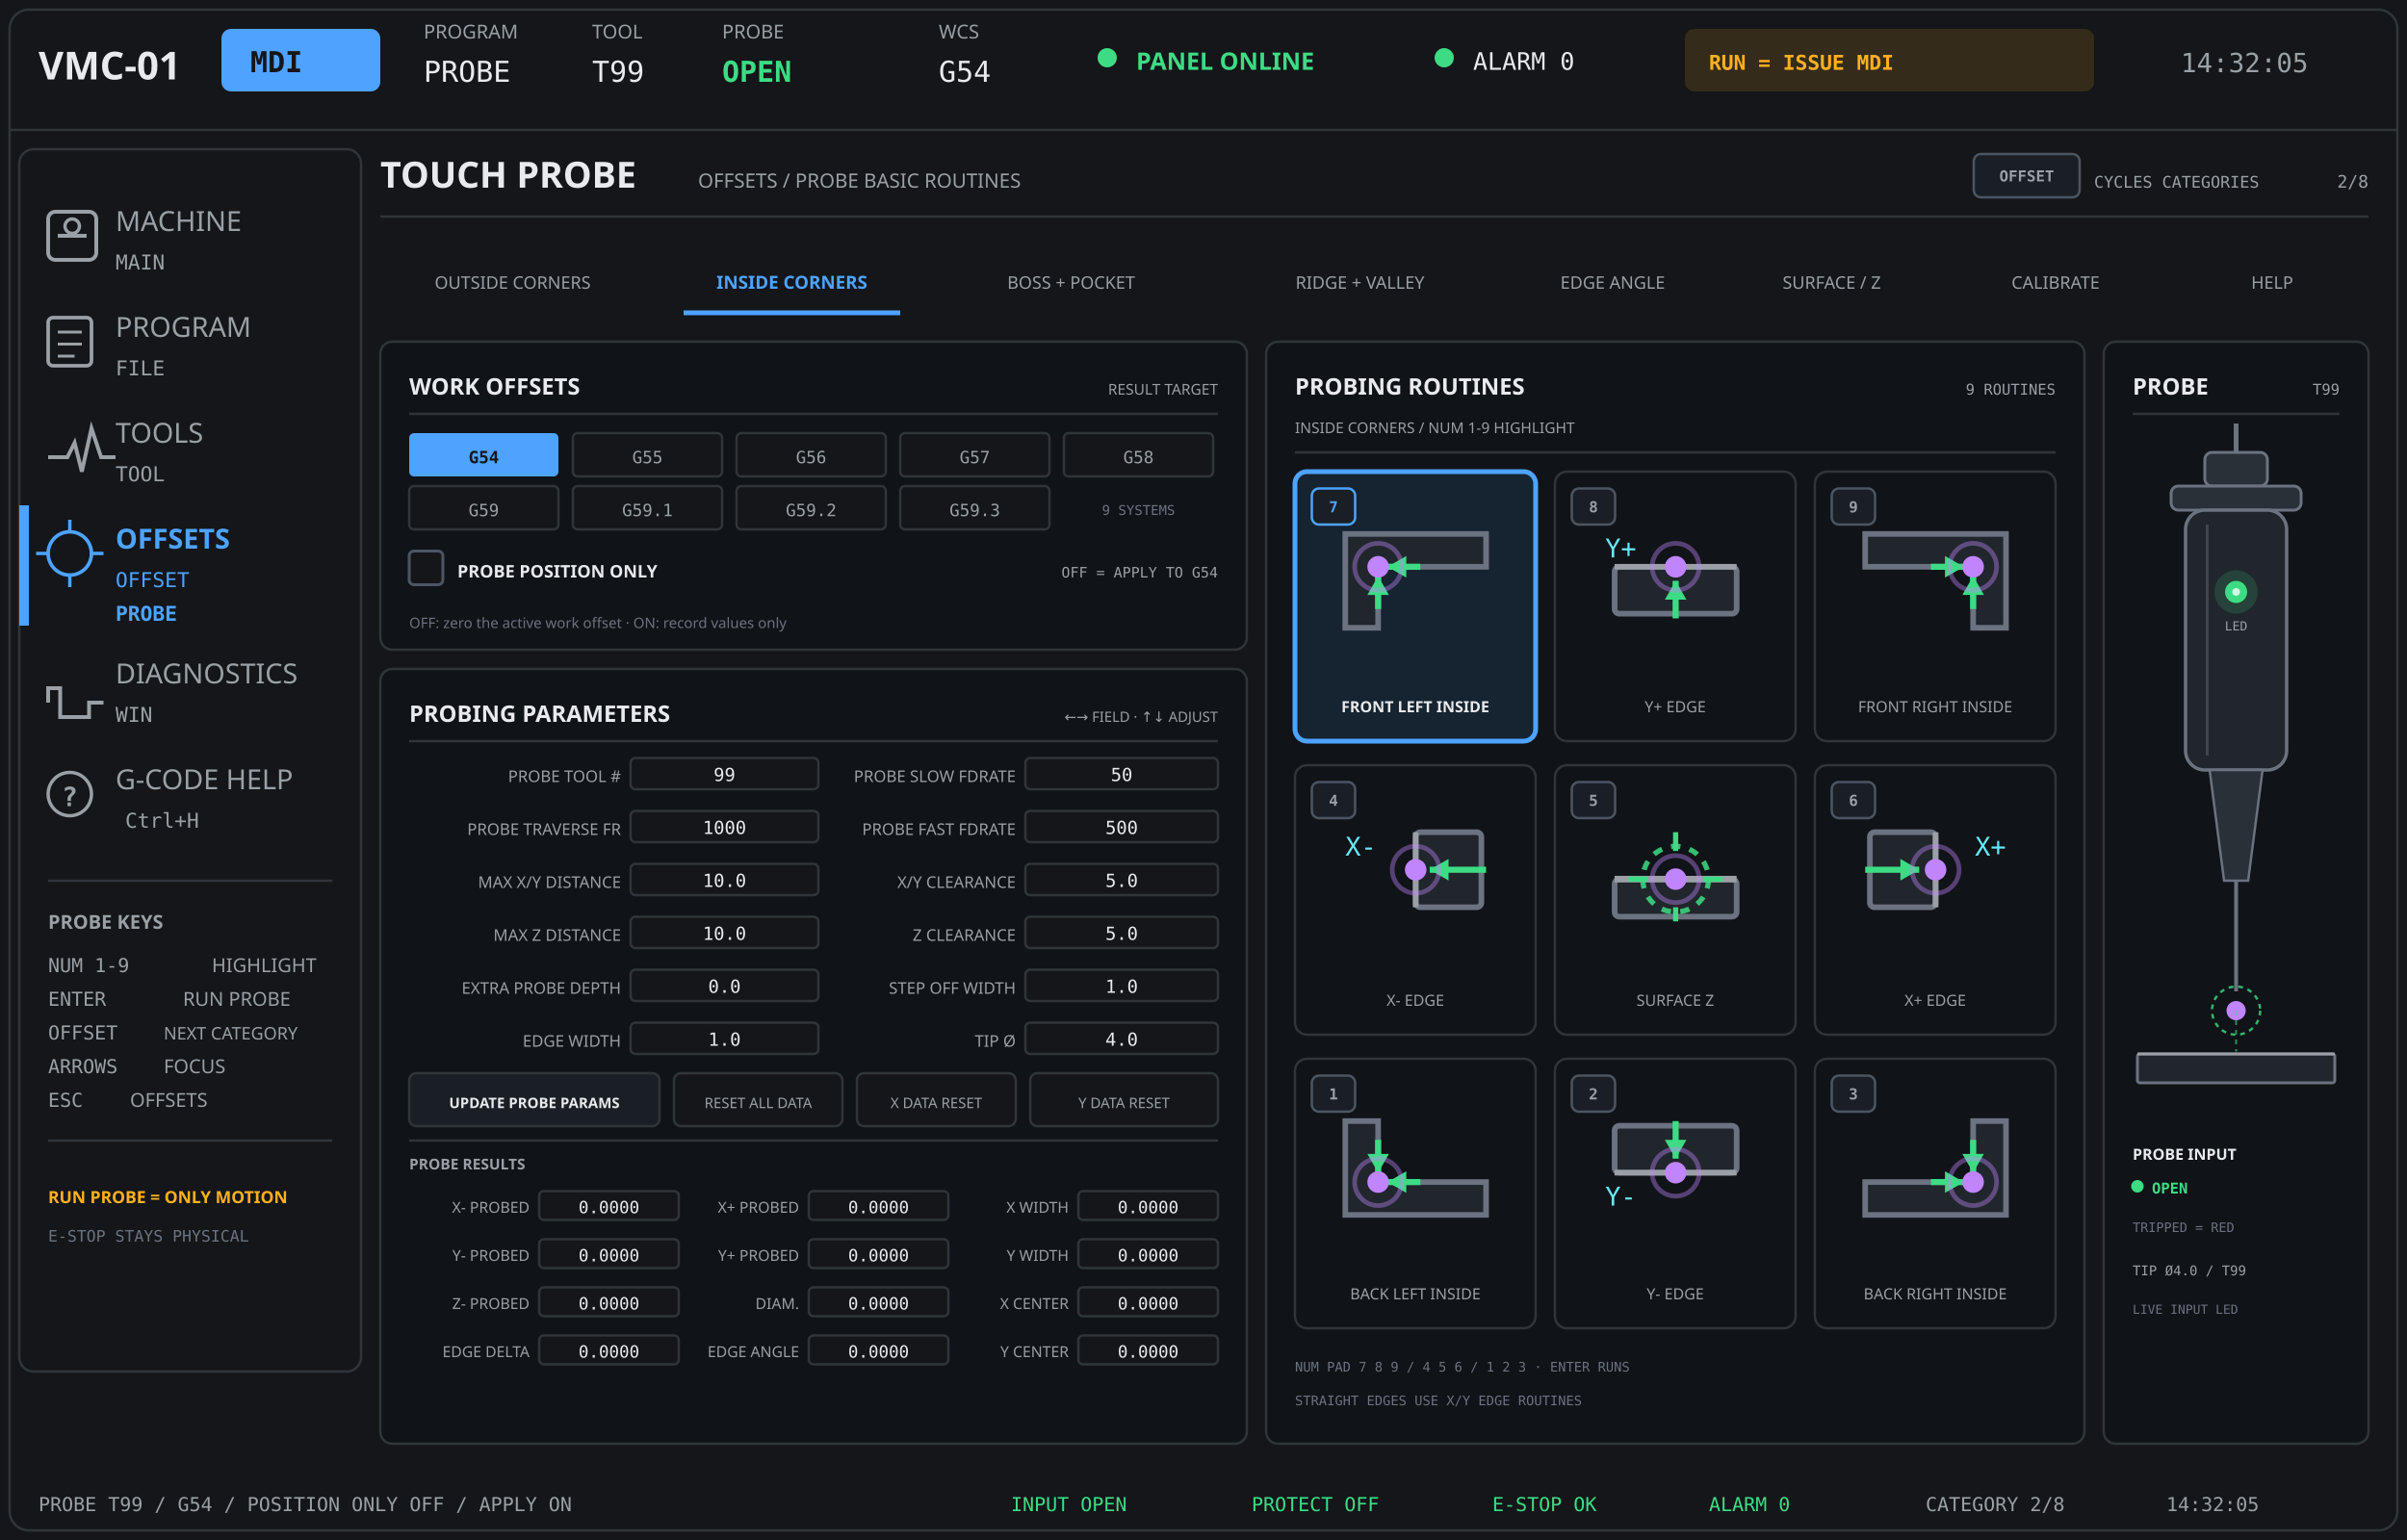
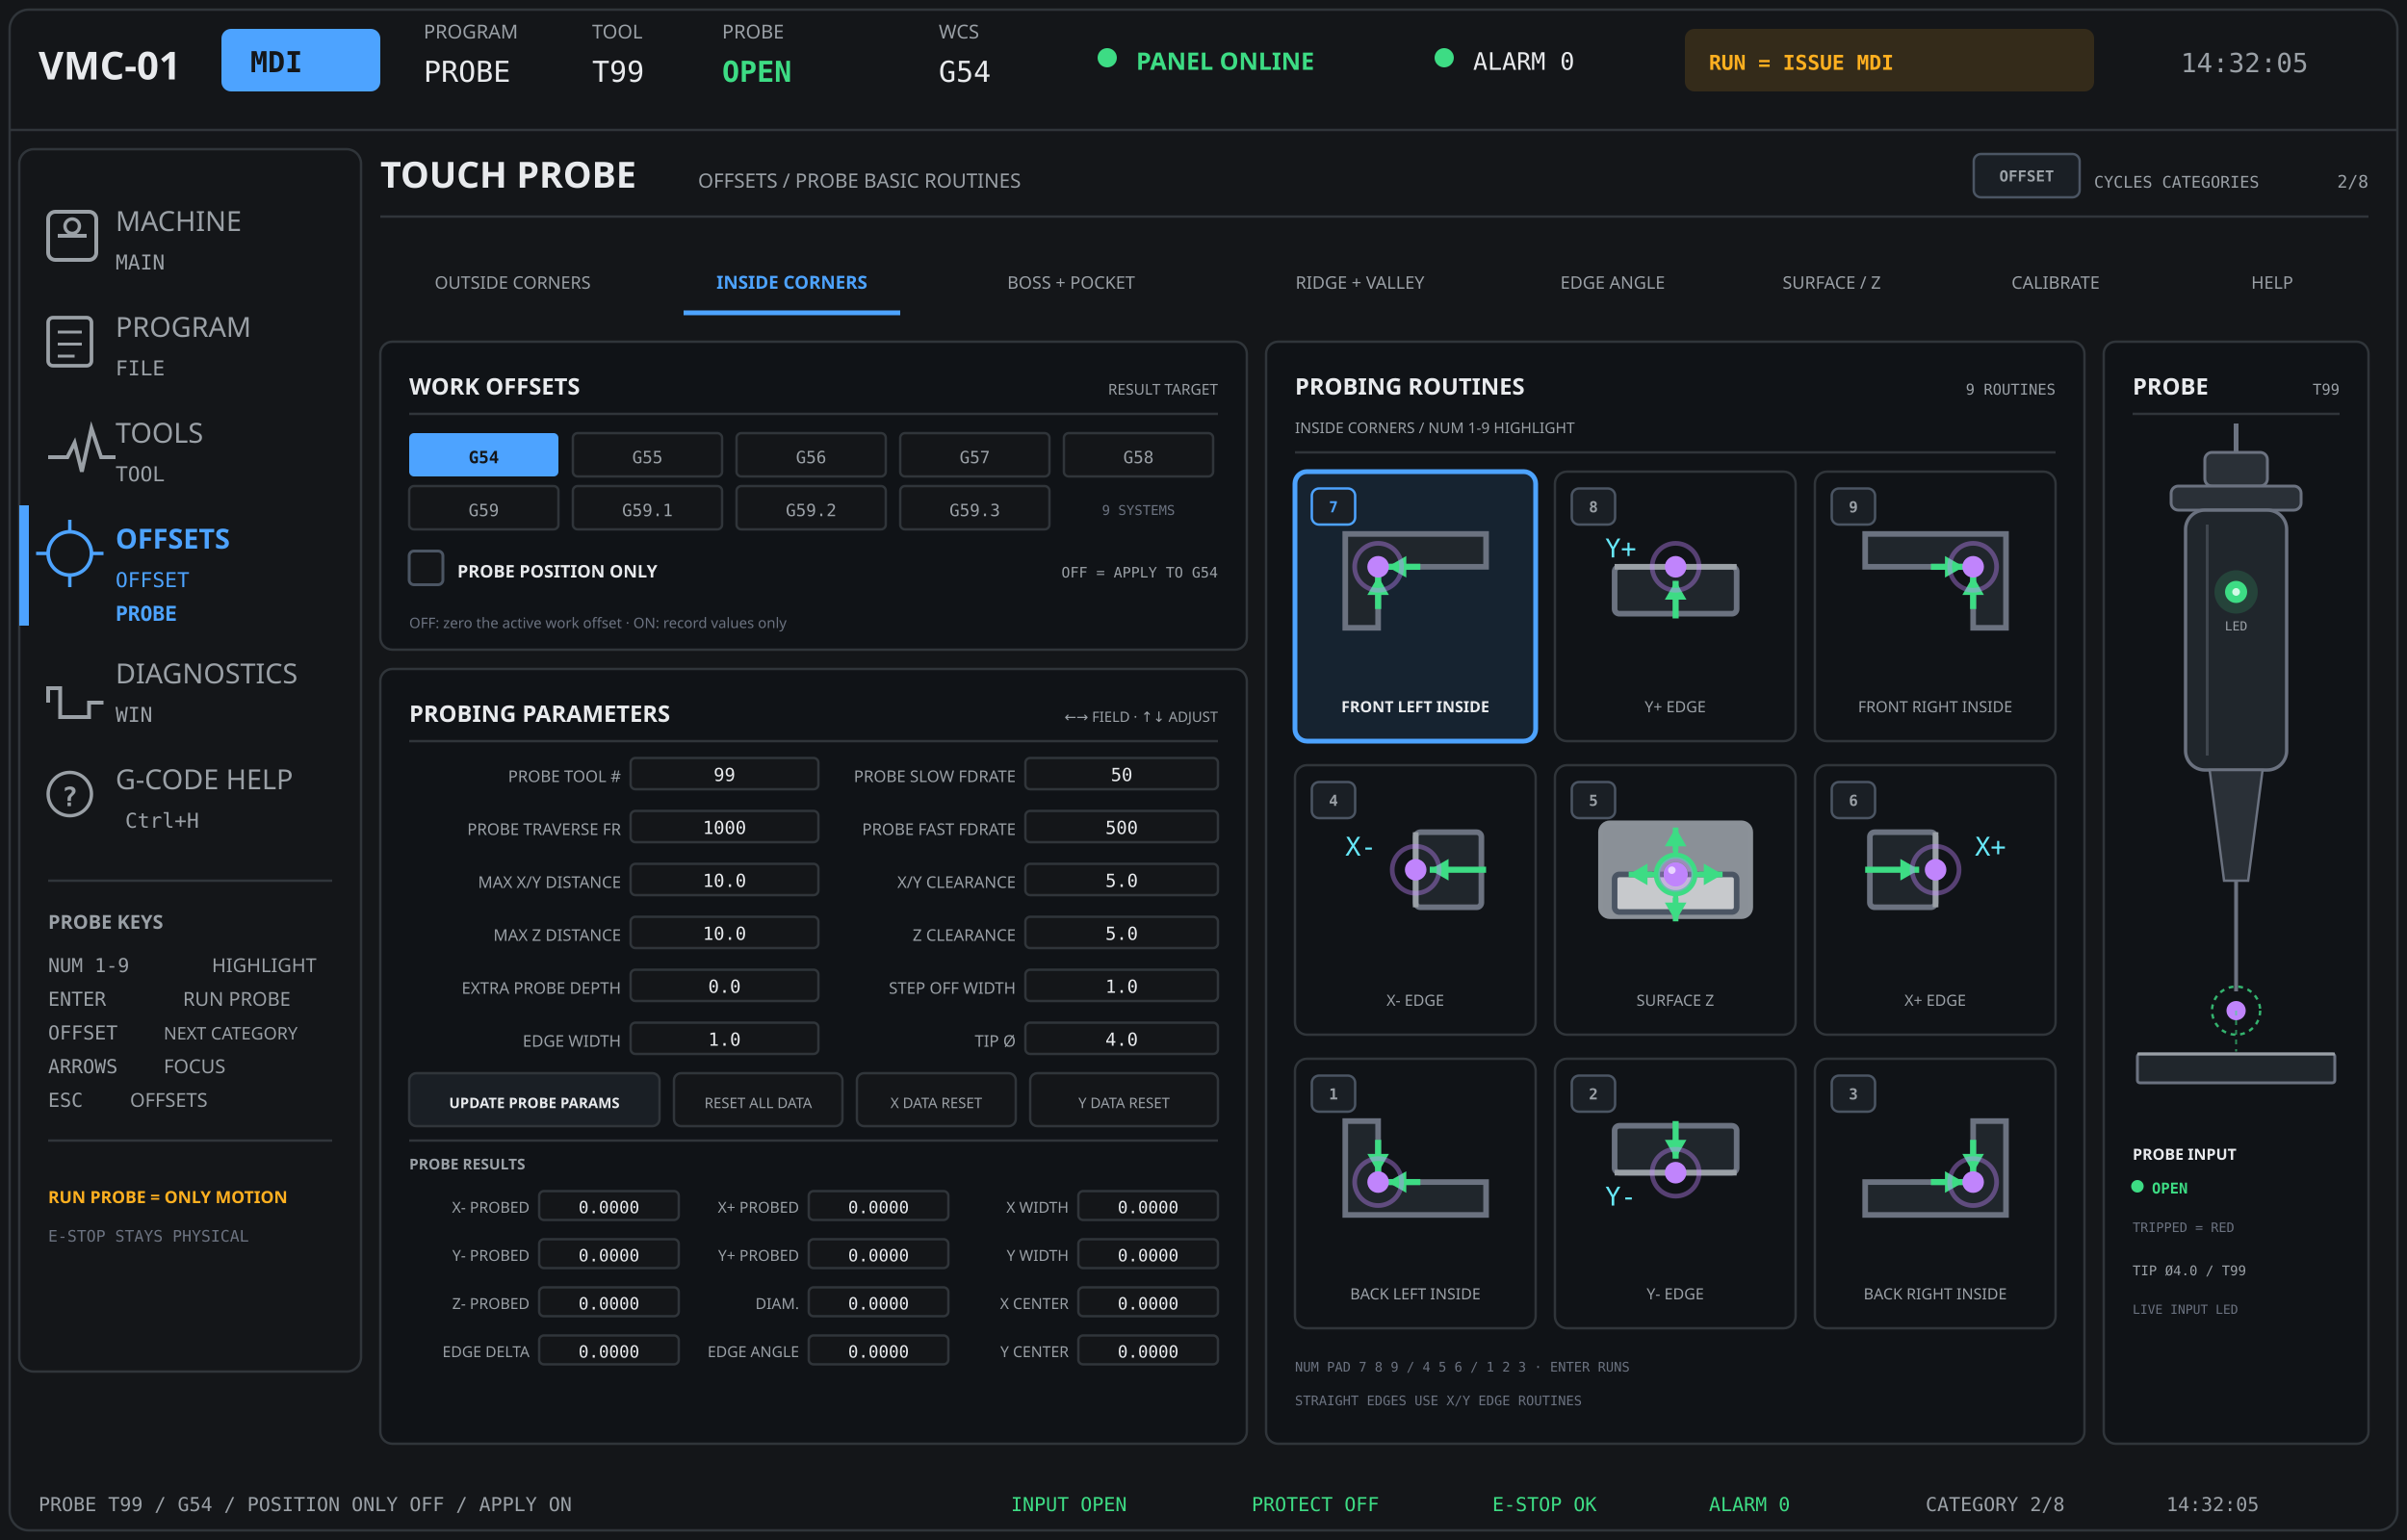
<svg xmlns="http://www.w3.org/2000/svg" viewBox="0 0 1000 640" width="1000" height="640">
  <rect x="0" y="0" width="1000" height="640" rx="0" fill="#141619" stroke="none" stroke-width="1" />
  <rect x="4" y="4" width="992" height="632" rx="8" fill="none" stroke="#30353a" stroke-width="1" />
  <line x1="4" y1="54" x2="996" y2="54" stroke="#30353a" stroke-width="1" />
  <text x="16" y="33" fill="#e8eaed" font-size="16" font-family="sans-serif" font-weight="700" text-anchor="start">VMC-01</text>
  <rect x="92" y="12" width="66" height="26" rx="4" fill="#4da3ff" stroke="none" stroke-width="1" />
  <text x="104" y="30" fill="#141619" font-size="12" font-family="monospace" font-weight="700" text-anchor="start">MDI</text>
  <text x="176" y="16" fill="#9aa0a6" font-size="8" font-family="sans-serif" text-anchor="start">PROGRAM</text>
  <text x="176" y="34" fill="#e8eaed" font-size="12" font-family="monospace" text-anchor="start">PROBE</text>
  <text x="246" y="16" fill="#9aa0a6" font-size="8" font-family="sans-serif" text-anchor="start">TOOL</text>
  <text x="246" y="34" fill="#e8eaed" font-size="12" font-family="monospace" text-anchor="start">T99</text>
  <text x="300" y="16" fill="#9aa0a6" font-size="8" font-family="sans-serif" text-anchor="start">PROBE</text>
  <text x="300" y="34" fill="#3ddc84" font-size="12" font-family="monospace" font-weight="700" text-anchor="start">OPEN</text>
  <text x="390" y="16" fill="#9aa0a6" font-size="8" font-family="sans-serif" text-anchor="start">WCS</text>
  <text x="390" y="34" fill="#e8eaed" font-size="12" font-family="monospace" text-anchor="start">G54</text>
  <circle cx="460" cy="24" r="4" fill="#3ddc84" />
  <text x="472" y="29" fill="#3ddc84" font-size="10" font-family="sans-serif" font-weight="700" text-anchor="start">PANEL ONLINE</text>
  <circle cx="600" cy="24" r="4" fill="#3ddc84" />
  <text x="612" y="29" fill="#e8eaed" font-size="10" font-family="monospace" text-anchor="start">ALARM 0</text>
  <rect x="700" y="12" width="170" height="26" rx="4" fill="#ffb020" stroke="none" stroke-width="0" opacity="0.14" />
  <text x="710" y="29" fill="#ffb020" font-size="8.5" font-family="monospace" font-weight="700" text-anchor="start">RUN = ISSUE MDI</text>
  <text x="906" y="30" fill="#9aa0a6" font-size="11" font-family="monospace" text-anchor="start">14:32:05</text>
  <rect x="8" y="62" width="142" height="508" rx="6" fill="#141619" stroke="#30353a" stroke-width="1" />
  <rect x="20" y="88" width="20" height="20" rx="3" fill="none" stroke="#9aa0a6" stroke-width="1.6" />
  <line x1="24" y1="98" x2="36" y2="98" stroke="#9aa0a6" stroke-width="1.6" />
  <circle cx="30" cy="94" r="3" fill="none" stroke="#9aa0a6" stroke-width="1.4" />
  <text x="48" y="96" fill="#9aa0a6" font-size="11.5" font-family="sans-serif" text-anchor="start">MACHINE</text>
  <text x="48" y="112" fill="#9aa0a6" font-size="8.5" font-family="monospace" text-anchor="start">MAIN</text>
  <rect x="20" y="132" width="18" height="20" rx="2" fill="none" stroke="#9aa0a6" stroke-width="1.5" />
  <line x1="24" y1="138" x2="34" y2="138" stroke="#9aa0a6" stroke-width="1.2" />
  <line x1="24" y1="143" x2="34" y2="143" stroke="#9aa0a6" stroke-width="1.2" />
  <line x1="24" y1="148" x2="31" y2="148" stroke="#9aa0a6" stroke-width="1.2" />
  <text x="48" y="140" fill="#9aa0a6" font-size="11.5" font-family="sans-serif" text-anchor="start">PROGRAM</text>
  <text x="48" y="156" fill="#9aa0a6" font-size="8.5" font-family="monospace" text-anchor="start">FILE</text>
  <path d="M20 190 L28 190 L31 184 L34 196 L38 178 L42 190 L48 190" fill="none" stroke="#9aa0a6" stroke-width="1.6" />
  <text x="48" y="184" fill="#9aa0a6" font-size="11.5" font-family="sans-serif" text-anchor="start">TOOLS</text>
  <text x="48" y="200" fill="#9aa0a6" font-size="8.5" font-family="monospace" text-anchor="start">TOOL</text>
  <rect x="8" y="210" width="4" height="50" rx="0" fill="#4da3ff" stroke="none" stroke-width="0" />
  <circle cx="29" cy="230" r="9" fill="none" stroke="#4da3ff" stroke-width="1.5" />
  <line x1="29" y1="216" x2="29" y2="221" stroke="#4da3ff" stroke-width="1.4" />
  <line x1="29" y1="239" x2="29" y2="244" stroke="#4da3ff" stroke-width="1.4" />
  <line x1="15" y1="230" x2="20" y2="230" stroke="#4da3ff" stroke-width="1.4" />
  <line x1="38" y1="230" x2="43" y2="230" stroke="#4da3ff" stroke-width="1.4" />
  <text x="48" y="228" fill="#4da3ff" font-size="11.5" font-family="sans-serif" font-weight="700" text-anchor="start">OFFSETS</text>
  <text x="48" y="244" fill="#4da3ff" font-size="8.5" font-family="monospace" text-anchor="start">OFFSET</text>
  <text x="48" y="258" fill="#4da3ff" font-size="8.5" font-family="monospace" font-weight="700" text-anchor="start">PROBE</text>
  <path d="M20 292 L20 286 L25 286 L25 298 L37 298 L37 292 L43 292" fill="none" stroke="#9aa0a6" stroke-width="1.6" />
  <text x="48" y="284" fill="#9aa0a6" font-size="11.5" font-family="sans-serif" text-anchor="start">DIAGNOSTICS</text>
  <text x="48" y="300" fill="#9aa0a6" font-size="8.5" font-family="monospace" text-anchor="start">WIN</text>
  <circle cx="29" cy="330" r="9" fill="none" stroke="#9aa0a6" stroke-width="1.4" />
  <text x="29" y="335" fill="#9aa0a6" font-size="11" font-family="monospace" font-weight="700" text-anchor="middle">?</text>
  <text x="48" y="328" fill="#9aa0a6" font-size="11.5" font-family="sans-serif" text-anchor="start">G-CODE HELP</text>
  <text x="52" y="344" fill="#9aa0a6" font-size="8.5" font-family="monospace" text-anchor="start">Ctrl+H</text>
  <line x1="20" y1="366" x2="138" y2="366" stroke="#30353a" stroke-width="1" />
  <text x="20" y="386" fill="#9aa0a6" font-size="8" font-family="sans-serif" font-weight="700" text-anchor="start">PROBE KEYS</text>
  <text x="20" y="404" fill="#9aa0a6" font-size="8" font-family="monospace" text-anchor="start">NUM 1-9</text>
  <text x="88" y="404" fill="#9aa0a6" font-size="8" font-family="sans-serif" text-anchor="start">HIGHLIGHT</text>
  <text x="20" y="418" fill="#9aa0a6" font-size="8" font-family="monospace" text-anchor="start">ENTER</text>
  <text x="76" y="418" fill="#9aa0a6" font-size="8" font-family="sans-serif" text-anchor="start">RUN PROBE</text>
  <text x="20" y="432" fill="#9aa0a6" font-size="8" font-family="monospace" text-anchor="start">OFFSET</text>
  <text x="68" y="432" fill="#9aa0a6" font-size="7.2" font-family="sans-serif" text-anchor="start">NEXT CATEGORY</text>
  <text x="20" y="446" fill="#9aa0a6" font-size="8" font-family="monospace" text-anchor="start">ARROWS</text>
  <text x="68" y="446" fill="#9aa0a6" font-size="8" font-family="sans-serif" text-anchor="start">FOCUS</text>
  <text x="20" y="460" fill="#9aa0a6" font-size="8" font-family="monospace" text-anchor="start">ESC</text>
  <text x="54" y="460" fill="#9aa0a6" font-size="8" font-family="sans-serif" text-anchor="start">OFFSETS</text>
  <line x1="20" y1="474" x2="138" y2="474" stroke="#30353a" stroke-width="1" />
  <text x="20" y="500" fill="#ffb020" font-size="7.0" font-family="sans-serif" font-weight="700" text-anchor="start">RUN PROBE = ONLY MOTION</text>
  <text x="20" y="516" fill="#6b7280" font-size="6.6" font-family="monospace" text-anchor="start">E-STOP STAYS PHYSICAL</text>
  <text x="158" y="78" fill="#e8eaed" font-size="15" font-family="sans-serif" font-weight="700" text-anchor="start">TOUCH PROBE</text>
  <text x="290" y="78" fill="#9aa0a6" font-size="8.2" font-family="sans-serif" text-anchor="start">OFFSETS / PROBE BASIC ROUTINES</text>
  <rect x="820" y="64" width="44" height="18" rx="3" fill="#1a1f25" stroke="#4b5563" stroke-width="1" />
  <text x="842.0" y="75.4" fill="#9aa0a6" font-size="6.3" font-family="monospace" font-weight="700" text-anchor="middle">OFFSET</text>
  <text x="870" y="78" fill="#9aa0a6" font-size="6.7" font-family="monospace" text-anchor="start">CYCLES CATEGORIES</text>
  <text x="984" y="78" fill="#9aa0a6" font-size="7.2" font-family="monospace" text-anchor="end">2/8</text>
  <line x1="158" y1="90" x2="984" y2="90" stroke="#30353a" stroke-width="1" />
  <text x="213.0" y="120" fill="#9aa0a6" font-size="7.2" font-family="sans-serif" text-anchor="middle">OUTSIDE CORNERS</text>
  <text x="329.0" y="120" fill="#4da3ff" font-size="7.5" font-family="sans-serif" font-weight="700" text-anchor="middle">INSIDE CORNERS</text>
  <line x1="284" y1="130" x2="374" y2="130" stroke="#4da3ff" stroke-width="2" />
  <text x="445.0" y="120" fill="#9aa0a6" font-size="7.2" font-family="sans-serif" text-anchor="middle">BOSS + POCKET</text>
  <text x="565.0" y="120" fill="#9aa0a6" font-size="7.2" font-family="sans-serif" text-anchor="middle">RIDGE + VALLEY</text>
  <text x="670.0" y="120" fill="#9aa0a6" font-size="7.2" font-family="sans-serif" text-anchor="middle">EDGE ANGLE</text>
  <text x="761.0" y="120" fill="#9aa0a6" font-size="7.2" font-family="sans-serif" text-anchor="middle">SURFACE / Z</text>
  <text x="854.0" y="120" fill="#9aa0a6" font-size="7.2" font-family="sans-serif" text-anchor="middle">CALIBRATE</text>
  <text x="944.0" y="120" fill="#9aa0a6" font-size="7.2" font-family="sans-serif" text-anchor="middle">HELP</text>
  <rect x="158" y="142" width="360" height="128" rx="5" fill="#101317" stroke="#30353a" stroke-width="1" />
  <text x="170" y="164" fill="#e8eaed" font-size="9.5" font-family="sans-serif" font-weight="700" text-anchor="start">WORK OFFSETS</text>
  <text x="506" y="164" fill="#9aa0a6" font-size="6.2" font-family="sans-serif" text-anchor="end">RESULT TARGET</text>
  <line x1="170" y1="172" x2="506" y2="172" stroke="#30353a" stroke-width="1" />
  <rect x="170" y="180" width="62" height="18" rx="2" fill="#4da3ff" stroke="none" stroke-width="1" />
  <text x="201" y="192.5" fill="#141619" font-size="7" font-family="monospace" font-weight="700" text-anchor="middle">G54</text>
  <rect x="238" y="180" width="62" height="18" rx="2" fill="#141619" stroke="#30353a" stroke-width="1" />
  <text x="269" y="192.5" fill="#9aa0a6" font-size="7" font-family="monospace" text-anchor="middle">G55</text>
  <rect x="306" y="180" width="62" height="18" rx="2" fill="#141619" stroke="#30353a" stroke-width="1" />
  <text x="337" y="192.5" fill="#9aa0a6" font-size="7" font-family="monospace" text-anchor="middle">G56</text>
  <rect x="374" y="180" width="62" height="18" rx="2" fill="#141619" stroke="#30353a" stroke-width="1" />
  <text x="405" y="192.5" fill="#9aa0a6" font-size="7" font-family="monospace" text-anchor="middle">G57</text>
  <rect x="442" y="180" width="62" height="18" rx="2" fill="#141619" stroke="#30353a" stroke-width="1" />
  <text x="473" y="192.5" fill="#9aa0a6" font-size="7" font-family="monospace" text-anchor="middle">G58</text>
  <rect x="170" y="202" width="62" height="18" rx="2" fill="#141619" stroke="#30353a" stroke-width="1" />
  <text x="201" y="214.5" fill="#9aa0a6" font-size="7" font-family="monospace" text-anchor="middle">G59</text>
  <rect x="238" y="202" width="62" height="18" rx="2" fill="#141619" stroke="#30353a" stroke-width="1" />
  <text x="269" y="214.5" fill="#9aa0a6" font-size="7" font-family="monospace" text-anchor="middle">G59.1</text>
  <rect x="306" y="202" width="62" height="18" rx="2" fill="#141619" stroke="#30353a" stroke-width="1" />
  <text x="337" y="214.5" fill="#9aa0a6" font-size="7" font-family="monospace" text-anchor="middle">G59.2</text>
  <rect x="374" y="202" width="62" height="18" rx="2" fill="#141619" stroke="#30353a" stroke-width="1" />
  <text x="405" y="214.5" fill="#9aa0a6" font-size="7" font-family="monospace" text-anchor="middle">G59.3</text>
  <text x="473" y="214" fill="#6b7280" font-size="5.6" font-family="monospace" text-anchor="middle">9 SYSTEMS</text>
  <rect x="170" y="229" width="14" height="14" rx="2" fill="#141619" stroke="#4b5563" stroke-width="1.2" />
  <text x="190" y="240" fill="#e8eaed" font-size="7.2" font-family="sans-serif" font-weight="700" text-anchor="start">PROBE POSITION ONLY</text>
  <text x="506" y="240" fill="#9aa0a6" font-size="6.0" font-family="monospace" text-anchor="end">OFF = APPLY TO G54</text>
  <text x="170" y="261" fill="#6b7280" font-size="6.0" font-family="sans-serif" text-anchor="start">OFF: zero the active work offset · ON: record values only</text>
  <rect x="158" y="278" width="360" height="322" rx="5" fill="#101317" stroke="#30353a" stroke-width="1" />
  <text x="170" y="300" fill="#e8eaed" font-size="9.5" font-family="sans-serif" font-weight="700" text-anchor="start">PROBING PARAMETERS</text>
  <text x="506" y="300" fill="#9aa0a6" font-size="5.9" font-family="sans-serif" text-anchor="end">←→ FIELD · ↑↓ ADJUST</text>
  <line x1="170" y1="308" x2="506" y2="308" stroke="#30353a" stroke-width="1" />
  <text x="258" y="325" fill="#9aa0a6" font-size="6.7" font-family="sans-serif" text-anchor="end">PROBE TOOL #</text>
  <rect x="262" y="315" width="78" height="13" rx="2" fill="#141619" stroke="#30353a" stroke-width="1" />
  <text x="301" y="324.6" fill="#e8eaed" font-size="7.5" font-family="monospace" text-anchor="middle">99</text>
  <text x="422" y="325" fill="#9aa0a6" font-size="6.7" font-family="sans-serif" text-anchor="end">PROBE SLOW FDRATE</text>
  <rect x="426" y="315" width="80" height="13" rx="2" fill="#141619" stroke="#30353a" stroke-width="1" />
  <text x="466" y="324.6" fill="#e8eaed" font-size="7.5" font-family="monospace" text-anchor="middle">50</text>
  <text x="258" y="347" fill="#9aa0a6" font-size="6.7" font-family="sans-serif" text-anchor="end">PROBE TRAVERSE FR</text>
  <rect x="262" y="337" width="78" height="13" rx="2" fill="#141619" stroke="#30353a" stroke-width="1" />
  <text x="301" y="346.6" fill="#e8eaed" font-size="7.5" font-family="monospace" text-anchor="middle">1000</text>
  <text x="422" y="347" fill="#9aa0a6" font-size="6.7" font-family="sans-serif" text-anchor="end">PROBE FAST FDRATE</text>
  <rect x="426" y="337" width="80" height="13" rx="2" fill="#141619" stroke="#30353a" stroke-width="1" />
  <text x="466" y="346.6" fill="#e8eaed" font-size="7.5" font-family="monospace" text-anchor="middle">500</text>
  <text x="258" y="369" fill="#9aa0a6" font-size="6.7" font-family="sans-serif" text-anchor="end">MAX X/Y DISTANCE</text>
  <rect x="262" y="359" width="78" height="13" rx="2" fill="#141619" stroke="#30353a" stroke-width="1" />
  <text x="301" y="368.6" fill="#e8eaed" font-size="7.5" font-family="monospace" text-anchor="middle">10.0</text>
  <text x="422" y="369" fill="#9aa0a6" font-size="6.7" font-family="sans-serif" text-anchor="end">X/Y CLEARANCE</text>
  <rect x="426" y="359" width="80" height="13" rx="2" fill="#141619" stroke="#30353a" stroke-width="1" />
  <text x="466" y="368.6" fill="#e8eaed" font-size="7.5" font-family="monospace" text-anchor="middle">5.0</text>
  <text x="258" y="391" fill="#9aa0a6" font-size="6.7" font-family="sans-serif" text-anchor="end">MAX Z DISTANCE</text>
  <rect x="262" y="381" width="78" height="13" rx="2" fill="#141619" stroke="#30353a" stroke-width="1" />
  <text x="301" y="390.6" fill="#e8eaed" font-size="7.5" font-family="monospace" text-anchor="middle">10.0</text>
  <text x="422" y="391" fill="#9aa0a6" font-size="6.7" font-family="sans-serif" text-anchor="end">Z CLEARANCE</text>
  <rect x="426" y="381" width="80" height="13" rx="2" fill="#141619" stroke="#30353a" stroke-width="1" />
  <text x="466" y="390.6" fill="#e8eaed" font-size="7.5" font-family="monospace" text-anchor="middle">5.0</text>
  <text x="258" y="413" fill="#9aa0a6" font-size="6.7" font-family="sans-serif" text-anchor="end">EXTRA PROBE DEPTH</text>
  <rect x="262" y="403" width="78" height="13" rx="2" fill="#141619" stroke="#30353a" stroke-width="1" />
  <text x="301" y="412.6" fill="#e8eaed" font-size="7.5" font-family="monospace" text-anchor="middle">0.0</text>
  <text x="422" y="413" fill="#9aa0a6" font-size="6.7" font-family="sans-serif" text-anchor="end">STEP OFF WIDTH</text>
  <rect x="426" y="403" width="80" height="13" rx="2" fill="#141619" stroke="#30353a" stroke-width="1" />
  <text x="466" y="412.6" fill="#e8eaed" font-size="7.5" font-family="monospace" text-anchor="middle">1.0</text>
  <text x="258" y="435" fill="#9aa0a6" font-size="6.7" font-family="sans-serif" text-anchor="end">EDGE WIDTH</text>
  <rect x="262" y="425" width="78" height="13" rx="2" fill="#141619" stroke="#30353a" stroke-width="1" />
  <text x="301" y="434.6" fill="#e8eaed" font-size="7.5" font-family="monospace" text-anchor="middle">1.0</text>
  <text x="422" y="435" fill="#9aa0a6" font-size="6.7" font-family="sans-serif" text-anchor="end">TIP Ø</text>
  <rect x="426" y="425" width="80" height="13" rx="2" fill="#141619" stroke="#30353a" stroke-width="1" />
  <text x="466" y="434.6" fill="#e8eaed" font-size="7.5" font-family="monospace" text-anchor="middle">4.0</text>
  <rect x="170" y="446" width="104" height="22" rx="3" fill="#1a1f25" stroke="#30353a" stroke-width="1" />
  <text x="222" y="460.5" fill="#e8eaed" font-size="6.0" font-family="sans-serif" font-weight="700" text-anchor="middle">UPDATE PROBE PARAMS</text>
  <rect x="280" y="446" width="70" height="22" rx="3" fill="#141619" stroke="#30353a" stroke-width="1" />
  <text x="315" y="460.5" fill="#9aa0a6" font-size="6.0" font-family="sans-serif" text-anchor="middle">RESET ALL DATA</text>
  <rect x="356" y="446" width="66" height="22" rx="3" fill="#141619" stroke="#30353a" stroke-width="1" />
  <text x="389" y="460.5" fill="#9aa0a6" font-size="6.0" font-family="sans-serif" text-anchor="middle">X DATA RESET</text>
  <rect x="428" y="446" width="78" height="22" rx="3" fill="#141619" stroke="#30353a" stroke-width="1" />
  <text x="467" y="460.5" fill="#9aa0a6" font-size="6.0" font-family="sans-serif" text-anchor="middle">Y DATA RESET</text>
  <line x1="170" y1="474" x2="506" y2="474" stroke="#30353a" stroke-width="1" />
  <text x="170" y="486" fill="#9aa0a6" font-size="6.2" font-family="sans-serif" font-weight="700" text-anchor="start">PROBE RESULTS</text>
  <text x="220" y="504" fill="#9aa0a6" font-size="6.3" font-family="sans-serif" text-anchor="end">X- PROBED</text>
  <rect x="224" y="495" width="58" height="12" rx="2" fill="#141619" stroke="#30353a" stroke-width="1" />
  <text x="253" y="504.2" fill="#e8eaed" font-size="7.0" font-family="monospace" text-anchor="middle">0.0000</text>
  <text x="332" y="504" fill="#9aa0a6" font-size="6.3" font-family="sans-serif" text-anchor="end">X+ PROBED</text>
  <rect x="336" y="495" width="58" height="12" rx="2" fill="#141619" stroke="#30353a" stroke-width="1" />
  <text x="365" y="504.2" fill="#e8eaed" font-size="7.0" font-family="monospace" text-anchor="middle">0.0000</text>
  <text x="444" y="504" fill="#9aa0a6" font-size="6.3" font-family="sans-serif" text-anchor="end">X WIDTH</text>
  <rect x="448" y="495" width="58" height="12" rx="2" fill="#141619" stroke="#30353a" stroke-width="1" />
  <text x="477" y="504.2" fill="#e8eaed" font-size="7.0" font-family="monospace" text-anchor="middle">0.0000</text>
  <text x="220" y="524" fill="#9aa0a6" font-size="6.3" font-family="sans-serif" text-anchor="end">Y- PROBED</text>
  <rect x="224" y="515" width="58" height="12" rx="2" fill="#141619" stroke="#30353a" stroke-width="1" />
  <text x="253" y="524.2" fill="#e8eaed" font-size="7.0" font-family="monospace" text-anchor="middle">0.0000</text>
  <text x="332" y="524" fill="#9aa0a6" font-size="6.3" font-family="sans-serif" text-anchor="end">Y+ PROBED</text>
  <rect x="336" y="515" width="58" height="12" rx="2" fill="#141619" stroke="#30353a" stroke-width="1" />
  <text x="365" y="524.2" fill="#e8eaed" font-size="7.0" font-family="monospace" text-anchor="middle">0.0000</text>
  <text x="444" y="524" fill="#9aa0a6" font-size="6.3" font-family="sans-serif" text-anchor="end">Y WIDTH</text>
  <rect x="448" y="515" width="58" height="12" rx="2" fill="#141619" stroke="#30353a" stroke-width="1" />
  <text x="477" y="524.2" fill="#e8eaed" font-size="7.0" font-family="monospace" text-anchor="middle">0.0000</text>
  <text x="220" y="544" fill="#9aa0a6" font-size="6.3" font-family="sans-serif" text-anchor="end">Z- PROBED</text>
  <rect x="224" y="535" width="58" height="12" rx="2" fill="#141619" stroke="#30353a" stroke-width="1" />
  <text x="253" y="544.2" fill="#e8eaed" font-size="7.0" font-family="monospace" text-anchor="middle">0.0000</text>
  <text x="332" y="544" fill="#9aa0a6" font-size="6.3" font-family="sans-serif" text-anchor="end">DIAM.</text>
  <rect x="336" y="535" width="58" height="12" rx="2" fill="#141619" stroke="#30353a" stroke-width="1" />
  <text x="365" y="544.2" fill="#e8eaed" font-size="7.0" font-family="monospace" text-anchor="middle">0.0000</text>
  <text x="444" y="544" fill="#9aa0a6" font-size="6.3" font-family="sans-serif" text-anchor="end">X CENTER</text>
  <rect x="448" y="535" width="58" height="12" rx="2" fill="#141619" stroke="#30353a" stroke-width="1" />
  <text x="477" y="544.2" fill="#e8eaed" font-size="7.0" font-family="monospace" text-anchor="middle">0.0000</text>
  <text x="220" y="564" fill="#9aa0a6" font-size="6.3" font-family="sans-serif" text-anchor="end">EDGE DELTA</text>
  <rect x="224" y="555" width="58" height="12" rx="2" fill="#141619" stroke="#30353a" stroke-width="1" />
  <text x="253" y="564.2" fill="#e8eaed" font-size="7.0" font-family="monospace" text-anchor="middle">0.0000</text>
  <text x="332" y="564" fill="#9aa0a6" font-size="6.3" font-family="sans-serif" text-anchor="end">EDGE ANGLE</text>
  <rect x="336" y="555" width="58" height="12" rx="2" fill="#141619" stroke="#30353a" stroke-width="1" />
  <text x="365" y="564.2" fill="#e8eaed" font-size="7.0" font-family="monospace" text-anchor="middle">0.0000</text>
  <text x="444" y="564" fill="#9aa0a6" font-size="6.3" font-family="sans-serif" text-anchor="end">Y CENTER</text>
  <rect x="448" y="555" width="58" height="12" rx="2" fill="#141619" stroke="#30353a" stroke-width="1" />
  <text x="477" y="564.2" fill="#e8eaed" font-size="7.0" font-family="monospace" text-anchor="middle">0.0000</text>
  <rect x="874" y="142" width="110" height="458" rx="5" fill="#101317" stroke="#30353a" stroke-width="1" />
  <text x="886" y="164" fill="#e8eaed" font-size="9.5" font-family="sans-serif" font-weight="700" text-anchor="start">PROBE</text>
  <text x="972" y="164" fill="#9aa0a6" font-size="6.2" font-family="monospace" text-anchor="end">T99</text>
  <line x1="886" y1="172" x2="972" y2="172" stroke="#30353a" stroke-width="1" />
  <line x1="929" y1="176" x2="929" y2="188" stroke="#6b7280" stroke-width="2" />
  <rect x="916" y="188" width="26" height="14" rx="3" fill="#2a3037" stroke="#6b7280" stroke-width="1.2" />
  <rect x="902" y="202" width="54" height="10" rx="3" fill="#2a3037" stroke="#6b7280" stroke-width="1.2" />
  <rect x="908" y="212" width="42" height="108" rx="8" fill="#20262c" stroke="#6b7280" stroke-width="1.4" />
  <line x1="917" y1="218" x2="917" y2="314" stroke="#3f464e" stroke-width="1.2" />
  <circle cx="929" cy="246" r="9" fill="#3ddc84" opacity="0.16" />
  <circle cx="929" cy="246" r="4.6" fill="#3ddc84" />
  <circle cx="929" cy="246" r="1.6" fill="#d1fae5" />
  <text x="929" y="262" fill="#9aa0a6" font-size="5.2" font-family="monospace" text-anchor="middle">LED</text>
  <path d="M918 320 L940 320 L934 366 L924 366 Z" fill="#2a3037" stroke="#6b7280" stroke-width="1" />
  <line x1="929" y1="366" x2="929" y2="412" stroke="#6b7280" stroke-width="1.6" />
  <circle cx="929" cy="420" r="4" fill="#c084fc" />
  <circle cx="929" cy="420" r="10" fill="none" stroke="#3ddc84" stroke-width="1" stroke-dasharray="2 2" opacity="0.8" />
  <line x1="929" y1="420" x2="929" y2="437" stroke="#3ddc84" stroke-width="0.8" stroke-dasharray="2 2" opacity="0.6" />
  <rect x="888" y="438" width="82" height="12" rx="1" fill="#20262c" stroke="#6b7280" stroke-width="1.2" />
  <line x1="888" y1="438" x2="970" y2="438" stroke="#9aa0a6" stroke-width="1.2" />
  <text x="886" y="482" fill="#e8eaed" font-size="6.4" font-family="sans-serif" font-weight="700" text-anchor="start">PROBE INPUT</text>
  <circle cx="888" cy="493" r="2.6" fill="#3ddc84" />
  <text x="894" y="496" fill="#3ddc84" font-size="6.2" font-family="monospace" font-weight="700" text-anchor="start">OPEN</text>
  <text x="886" y="512" fill="#6b7280" font-size="5.4" font-family="monospace" text-anchor="start">TRIPPED = RED</text>
  <text x="886" y="530" fill="#9aa0a6" font-size="5.6" font-family="monospace" text-anchor="start">TIP Ø4.0 / T99</text>
  <text x="886" y="546" fill="#6b7280" font-size="5.2" font-family="monospace" text-anchor="start">LIVE INPUT LED</text>
  <rect x="526" y="142" width="340" height="458" rx="5" fill="#101317" stroke="#30353a" stroke-width="1" />
  <text x="538" y="164" fill="#e8eaed" font-size="9.5" font-family="sans-serif" font-weight="700" text-anchor="start">PROBING ROUTINES</text>
  <text x="854" y="164" fill="#9aa0a6" font-size="6.2" font-family="monospace" text-anchor="end">9 ROUTINES</text>
  <text x="538" y="180" fill="#9aa0a6" font-size="6.2" font-family="sans-serif" text-anchor="start">INSIDE CORNERS / NUM 1-9 HIGHLIGHT</text>
  <line x1="538" y1="188" x2="854" y2="188" stroke="#30353a" stroke-width="1" />
  <rect x="538" y="196" width="100" height="112" rx="5" fill="#4da3ff" fill-opacity="0.11" stroke="#4da3ff" stroke-width="2" />
  <rect x="545" y="203" width="18" height="15" rx="3" fill="#1a1f25" stroke="#4da3ff" stroke-width="1" />
  <text x="554.0" y="212.9" fill="#4da3ff" font-size="6.3" font-family="monospace" font-weight="700" text-anchor="middle">7</text>
  <g transform="translate(555.0,218) scale(1.95)">
    <path d="M2 2 H32 V9 H9 V22 H2 Z" fill="#20262c" stroke="#6b7280" stroke-width="1.2" />
    <line x1="9" y1="18" x2="9" y2="11" stroke="#3ddc84" stroke-width="1.3" />
    <polygon points="9,11 6.7,15 11.3,15" fill="#3ddc84" />
    <line x1="18" y1="9" x2="11" y2="9" stroke="#3ddc84" stroke-width="1.3" />
    <polygon points="11,9 15,6.7 15,11.3" fill="#3ddc84" />
    <circle cx="9" cy="9" r="5" fill="none" stroke="#c084fc" stroke-width="1" opacity="0.4" />
    <circle cx="9" cy="9" r="2.3" fill="#c084fc" />
  </g>
  <text x="588.0" y="296" fill="#e8eaed" font-size="6.4" font-family="sans-serif" font-weight="700" text-anchor="middle">FRONT LEFT INSIDE</text>
  <rect x="646" y="196" width="100" height="112" rx="5" fill="#101317" stroke="#30353a" stroke-width="1" />
  <rect x="653" y="203" width="18" height="15" rx="3" fill="#1a1f25" stroke="#4b5563" stroke-width="1" />
  <text x="662.0" y="212.9" fill="#9aa0a6" font-size="6.3" font-family="monospace" font-weight="700" text-anchor="middle">8</text>
  <g transform="translate(663.0,218) scale(1.95)">
    <rect x="4" y="9" width="26" height="10" rx="1" fill="#20262c" stroke="#6b7280" stroke-width="1.2" />
    <line x1="4" y1="9" x2="30" y2="9" stroke="#9aa0a6" stroke-width="1.2" />
    <line x1="17" y1="20" x2="17" y2="12" stroke="#3ddc84" stroke-width="1.3" />
    <polygon points="17,12 14.7,16 19.3,16" fill="#3ddc84" />
    <circle cx="17" cy="9" r="5" fill="none" stroke="#c084fc" stroke-width="1" opacity="0.4" />
    <circle cx="17" cy="9" r="2.3" fill="#c084fc" />
    <text x="2" y="7" fill="#67e8f9" font-size="5.5" font-family="monospace" text-anchor="start">Y+</text>
  </g>
  <text x="696.0" y="296" fill="#9aa0a6" font-size="6.4" font-family="sans-serif" text-anchor="middle">Y+ EDGE</text>
  <rect x="754" y="196" width="100" height="112" rx="5" fill="#101317" stroke="#30353a" stroke-width="1" />
  <rect x="761" y="203" width="18" height="15" rx="3" fill="#1a1f25" stroke="#4b5563" stroke-width="1" />
  <text x="770.0" y="212.9" fill="#9aa0a6" font-size="6.3" font-family="monospace" font-weight="700" text-anchor="middle">9</text>
  <g transform="translate(771.0,218) scale(1.95)">
    <path d="M32 2 H2 V9 H25 V22 H32 Z" fill="#20262c" stroke="#6b7280" stroke-width="1.2" />
    <line x1="25" y1="18" x2="25" y2="11" stroke="#3ddc84" stroke-width="1.3" />
    <polygon points="25,11 22.7,15 27.3,15" fill="#3ddc84" />
    <line x1="16" y1="9" x2="23" y2="9" stroke="#3ddc84" stroke-width="1.3" />
    <polygon points="23,9 19,6.7 19,11.3" fill="#3ddc84" />
    <circle cx="25" cy="9" r="5" fill="none" stroke="#c084fc" stroke-width="1" opacity="0.4" />
    <circle cx="25" cy="9" r="2.3" fill="#c084fc" />
  </g>
  <text x="804.0" y="296" fill="#9aa0a6" font-size="6.4" font-family="sans-serif" text-anchor="middle">FRONT RIGHT INSIDE</text>
  <rect x="538" y="318" width="100" height="112" rx="5" fill="#101317" stroke="#30353a" stroke-width="1" />
  <rect x="545" y="325" width="18" height="15" rx="3" fill="#1a1f25" stroke="#4b5563" stroke-width="1" />
  <text x="554.0" y="334.9" fill="#9aa0a6" font-size="6.3" font-family="monospace" font-weight="700" text-anchor="middle">4</text>
  <g transform="translate(555.0,340) scale(1.95)">
    <rect x="17" y="3" width="14" height="16" rx="1" fill="#20262c" stroke="#6b7280" stroke-width="1.2" />
    <line x1="17" y1="3" x2="17" y2="19" stroke="#9aa0a6" stroke-width="1.2" />
    <line x1="32" y1="11" x2="20" y2="11" stroke="#3ddc84" stroke-width="1.3" />
    <polygon points="20,11 24,8.7 24,13.3" fill="#3ddc84" />
    <circle cx="17" cy="11" r="5" fill="none" stroke="#c084fc" stroke-width="1" opacity="0.4" />
    <circle cx="17" cy="11" r="2.3" fill="#c084fc" />
    <text x="2" y="8" fill="#67e8f9" font-size="5.5" font-family="monospace" text-anchor="start">X-</text>
  </g>
  <text x="588.0" y="418" fill="#9aa0a6" font-size="6.4" font-family="sans-serif" text-anchor="middle">X- EDGE</text>
  <rect x="646" y="318" width="100" height="112" rx="5" fill="#101317" stroke="#30353a" stroke-width="1" />
  <rect x="653" y="325" width="18" height="15" rx="3" fill="#1a1f25" stroke="#4b5563" stroke-width="1" />
  <text x="662.0" y="334.9" fill="#9aa0a6" font-size="6.3" font-family="monospace" font-weight="700" text-anchor="middle">5</text>
  <g transform="translate(663.0,340) scale(1.95)">
-     <rect x="4" y="13" width="26" height="8" rx="1" fill="#20262c" stroke="#6b7280" stroke-width="1.2" />
-     <line x1="4" y1="13" x2="30" y2="13" stroke="#9aa0a6" stroke-width="1.4" />
-     <circle cx="17" cy="13" r="7" fill="none" stroke="#3ddc84" stroke-width="1.1" stroke-dasharray="2 2" opacity="0.85" />
-     <line x1="7" y1="13" x2="11" y2="13" stroke="#3ddc84" stroke-width="1.1" />
-     <line x1="23" y1="13" x2="27" y2="13" stroke="#3ddc84" stroke-width="1.1" />
-     <line x1="17" y1="3" x2="17" y2="7" stroke="#3ddc84" stroke-width="1.1" />
-     <line x1="17" y1="19" x2="17" y2="22" stroke="#3ddc84" stroke-width="1.1" />
-     <circle cx="17" cy="13" r="5" fill="none" stroke="#c084fc" stroke-width="1" opacity="0.4" />
-     <circle cx="17" cy="13" r="2.3" fill="#c084fc" />
+     <rect x="1" y="1" width="32" height="20" rx="2" fill="#8a9097" stroke="#8b9198" stroke-width="1" />
+     <rect x="4" y="12" width="26" height="8" rx="1" fill="#c7c9cc" stroke="#4b5563" stroke-width="1.2" />
+     <circle cx="17" cy="12" r="4.0" fill="none" stroke="#3ddc84" stroke-width="1.3" />
+     <line x1="17" y1="8.0" x2="17" y2="5.5" stroke="#3ddc84" stroke-width="1.1" />
+     <line x1="17" y1="16.0" x2="17" y2="18.5" stroke="#3ddc84" stroke-width="1.1" />
+     <line x1="13.0" y1="12" x2="10.5" y2="12" stroke="#3ddc84" stroke-width="1.1" />
+     <line x1="21.0" y1="12" x2="23.5" y2="12" stroke="#3ddc84" stroke-width="1.1" />
+     <circle cx="17" cy="12" r="3.2" fill="none" stroke="#c084fc" stroke-width="1" opacity="0.35" />
+     <circle cx="17" cy="12" r="2.6" fill="#c084fc" />
+     <circle cx="16.2" cy="11.1" r="0.8" fill="#e9d5ff" />
+     <line x1="17" y1="7" x2="17" y2="2" stroke="#3ddc84" stroke-width="1.2" />
+     <polygon points="17,2 14.7,6 19.3,6" fill="#3ddc84" />
+     <line x1="17" y1="17" x2="17" y2="22" stroke="#3ddc84" stroke-width="1.2" />
+     <polygon points="17,22 14.7,18 19.3,18" fill="#3ddc84" />
+     <line x1="12" y1="12" x2="7" y2="12" stroke="#3ddc84" stroke-width="1.2" />
+     <polygon points="7,12 11,9.7 11,14.3" fill="#3ddc84" />
+     <line x1="22" y1="12" x2="27" y2="12" stroke="#3ddc84" stroke-width="1.2" />
+     <polygon points="27,12 23,9.7 23,14.3" fill="#3ddc84" />
  </g>
  <text x="696.0" y="418" fill="#9aa0a6" font-size="6.4" font-family="sans-serif" text-anchor="middle">SURFACE Z</text>
  <rect x="754" y="318" width="100" height="112" rx="5" fill="#101317" stroke="#30353a" stroke-width="1" />
  <rect x="761" y="325" width="18" height="15" rx="3" fill="#1a1f25" stroke="#4b5563" stroke-width="1" />
  <text x="770.0" y="334.9" fill="#9aa0a6" font-size="6.3" font-family="monospace" font-weight="700" text-anchor="middle">6</text>
  <g transform="translate(771.0,340) scale(1.95)">
    <rect x="3" y="3" width="14" height="16" rx="1" fill="#20262c" stroke="#6b7280" stroke-width="1.2" />
    <line x1="17" y1="3" x2="17" y2="19" stroke="#9aa0a6" stroke-width="1.2" />
    <line x1="2" y1="11" x2="13.5" y2="11" stroke="#3ddc84" stroke-width="1.3" />
    <polygon points="13.5,11 9.5,8.7 9.5,13.3" fill="#3ddc84" />
    <circle cx="17" cy="11" r="5" fill="none" stroke="#c084fc" stroke-width="1" opacity="0.4" />
    <circle cx="17" cy="11" r="2.3" fill="#c084fc" />
    <text x="32" y="8" fill="#67e8f9" font-size="5.5" font-family="monospace" text-anchor="end">X+</text>
  </g>
  <text x="804.0" y="418" fill="#9aa0a6" font-size="6.4" font-family="sans-serif" text-anchor="middle">X+ EDGE</text>
  <rect x="538" y="440" width="100" height="112" rx="5" fill="#101317" stroke="#30353a" stroke-width="1" />
  <rect x="545" y="447" width="18" height="15" rx="3" fill="#1a1f25" stroke="#4b5563" stroke-width="1" />
  <text x="554.0" y="456.9" fill="#9aa0a6" font-size="6.3" font-family="monospace" font-weight="700" text-anchor="middle">1</text>
  <g transform="translate(555.0,462) scale(1.95)">
    <path d="M2 22 H32 V15 H9 V2 H2 Z" fill="#20262c" stroke="#6b7280" stroke-width="1.2" />
    <line x1="9" y1="6" x2="9" y2="13" stroke="#3ddc84" stroke-width="1.3" />
    <polygon points="9,13 6.7,9 11.3,9" fill="#3ddc84" />
    <line x1="18" y1="15" x2="11" y2="15" stroke="#3ddc84" stroke-width="1.3" />
    <polygon points="11,15 15,12.7 15,17.3" fill="#3ddc84" />
    <circle cx="9" cy="15" r="5" fill="none" stroke="#c084fc" stroke-width="1" opacity="0.4" />
    <circle cx="9" cy="15" r="2.3" fill="#c084fc" />
  </g>
  <text x="588.0" y="540" fill="#9aa0a6" font-size="6.4" font-family="sans-serif" text-anchor="middle">BACK LEFT INSIDE</text>
  <rect x="646" y="440" width="100" height="112" rx="5" fill="#101317" stroke="#30353a" stroke-width="1" />
  <rect x="653" y="447" width="18" height="15" rx="3" fill="#1a1f25" stroke="#4b5563" stroke-width="1" />
  <text x="662.0" y="456.9" fill="#9aa0a6" font-size="6.3" font-family="monospace" font-weight="700" text-anchor="middle">2</text>
  <g transform="translate(663.0,462) scale(1.95)">
    <rect x="4" y="3" width="26" height="10" rx="1" fill="#20262c" stroke="#6b7280" stroke-width="1.2" />
    <line x1="4" y1="13" x2="30" y2="13" stroke="#9aa0a6" stroke-width="1.2" />
    <line x1="17" y1="2" x2="17" y2="10" stroke="#3ddc84" stroke-width="1.3" />
    <polygon points="17,10 14.7,6 19.3,6" fill="#3ddc84" />
    <circle cx="17" cy="13" r="5" fill="none" stroke="#c084fc" stroke-width="1" opacity="0.4" />
    <circle cx="17" cy="13" r="2.3" fill="#c084fc" />
    <text x="2" y="20" fill="#67e8f9" font-size="5.5" font-family="monospace" text-anchor="start">Y-</text>
  </g>
  <text x="696.0" y="540" fill="#9aa0a6" font-size="6.4" font-family="sans-serif" text-anchor="middle">Y- EDGE</text>
  <rect x="754" y="440" width="100" height="112" rx="5" fill="#101317" stroke="#30353a" stroke-width="1" />
  <rect x="761" y="447" width="18" height="15" rx="3" fill="#1a1f25" stroke="#4b5563" stroke-width="1" />
  <text x="770.0" y="456.9" fill="#9aa0a6" font-size="6.3" font-family="monospace" font-weight="700" text-anchor="middle">3</text>
  <g transform="translate(771.0,462) scale(1.95)">
    <path d="M32 22 H2 V15 H25 V2 H32 Z" fill="#20262c" stroke="#6b7280" stroke-width="1.2" />
    <line x1="25" y1="6" x2="25" y2="13" stroke="#3ddc84" stroke-width="1.3" />
    <polygon points="25,13 22.7,9 27.3,9" fill="#3ddc84" />
    <line x1="16" y1="15" x2="23" y2="15" stroke="#3ddc84" stroke-width="1.3" />
    <polygon points="23,15 19,12.7 19,17.3" fill="#3ddc84" />
    <circle cx="25" cy="15" r="5" fill="none" stroke="#c084fc" stroke-width="1" opacity="0.4" />
    <circle cx="25" cy="15" r="2.3" fill="#c084fc" />
  </g>
  <text x="804.0" y="540" fill="#9aa0a6" font-size="6.4" font-family="sans-serif" text-anchor="middle">BACK RIGHT INSIDE</text>
  <text x="538" y="570" fill="#6b7280" font-size="5.5" font-family="monospace" text-anchor="start">NUM PAD 7 8 9 / 4 5 6 / 1 2 3  ·  ENTER RUNS</text>
  <text x="538" y="584" fill="#6b7280" font-size="5.5" font-family="monospace" text-anchor="start">STRAIGHT EDGES USE X/Y EDGE ROUTINES</text>
  <text x="16" y="628" fill="#9aa0a6" font-size="8" font-family="monospace" text-anchor="start">PROBE T99 / G54 / POSITION ONLY OFF / APPLY ON</text>
  <text x="420" y="628" fill="#3ddc84" font-size="8" font-family="monospace" text-anchor="start">INPUT OPEN</text>
  <text x="520" y="628" fill="#3ddc84" font-size="8" font-family="monospace" text-anchor="start">PROTECT OFF</text>
  <text x="620" y="628" fill="#3ddc84" font-size="8" font-family="monospace" text-anchor="start">E-STOP OK</text>
  <text x="710" y="628" fill="#3ddc84" font-size="8" font-family="monospace" text-anchor="start">ALARM 0</text>
  <text x="800" y="628" fill="#9aa0a6" font-size="8" font-family="monospace" text-anchor="start">CATEGORY 2/8</text>
  <text x="900" y="628" fill="#9aa0a6" font-size="8" font-family="monospace" text-anchor="start">14:32:05</text>
</svg>
